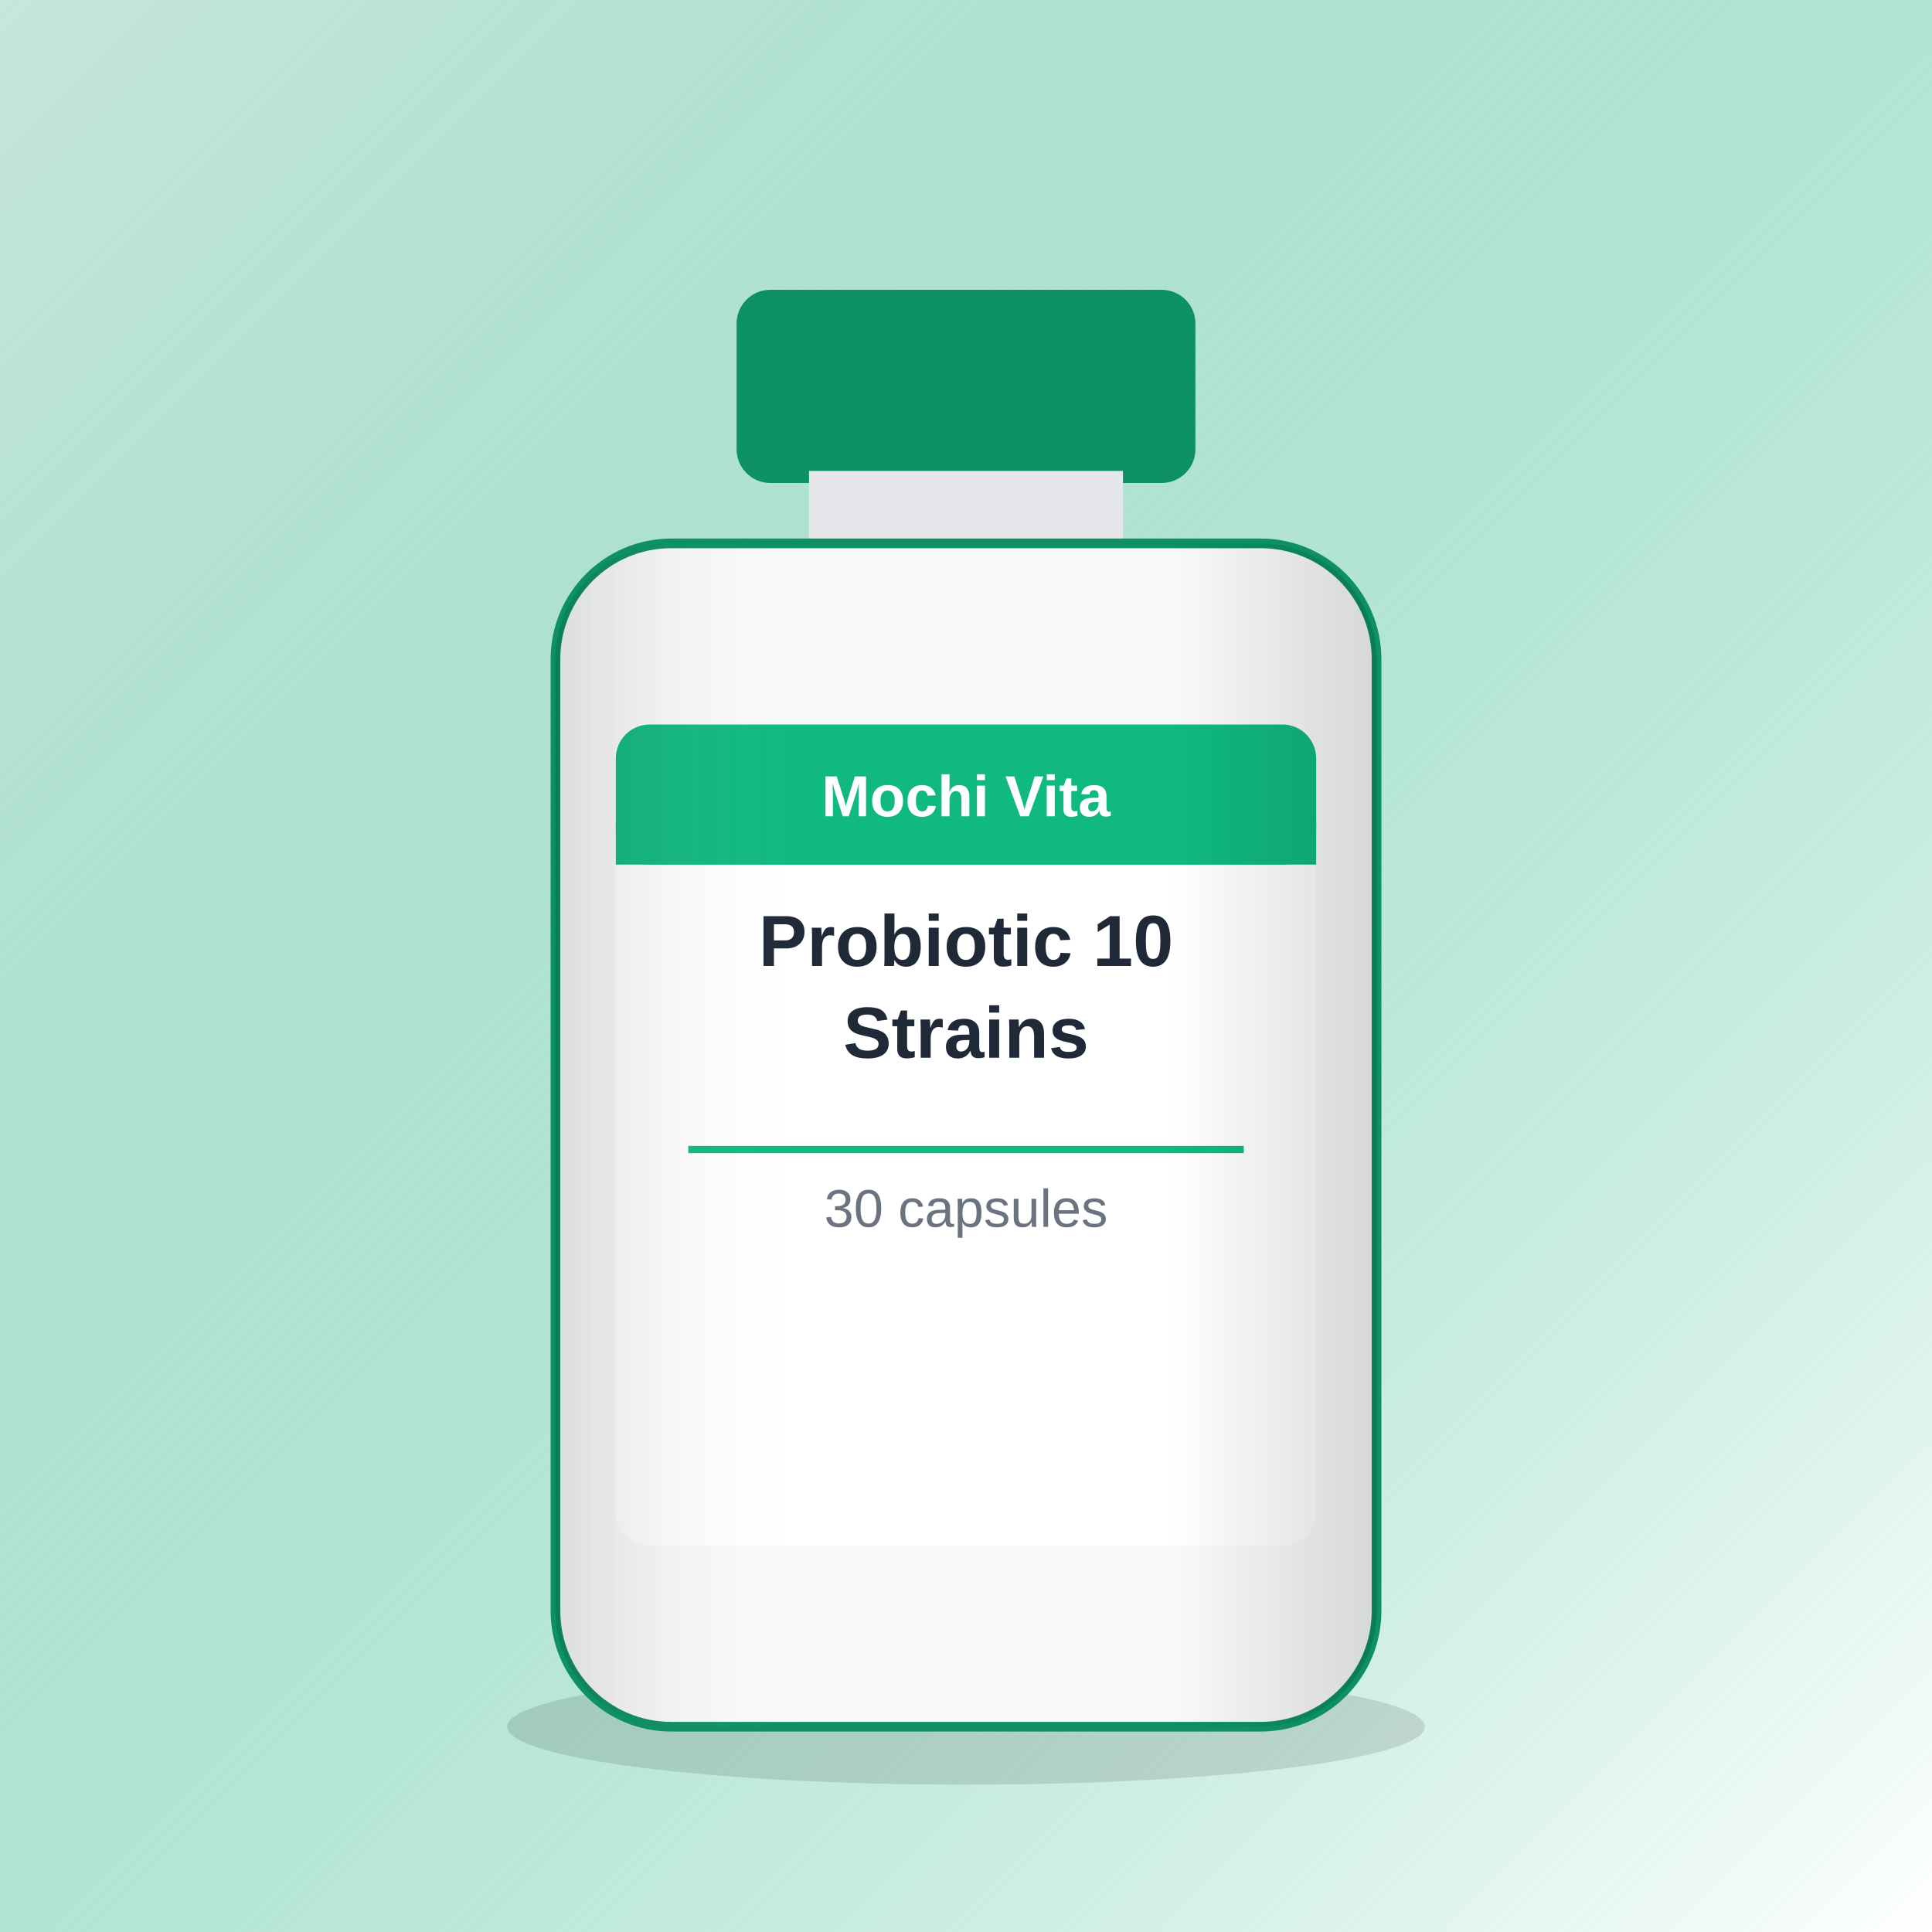
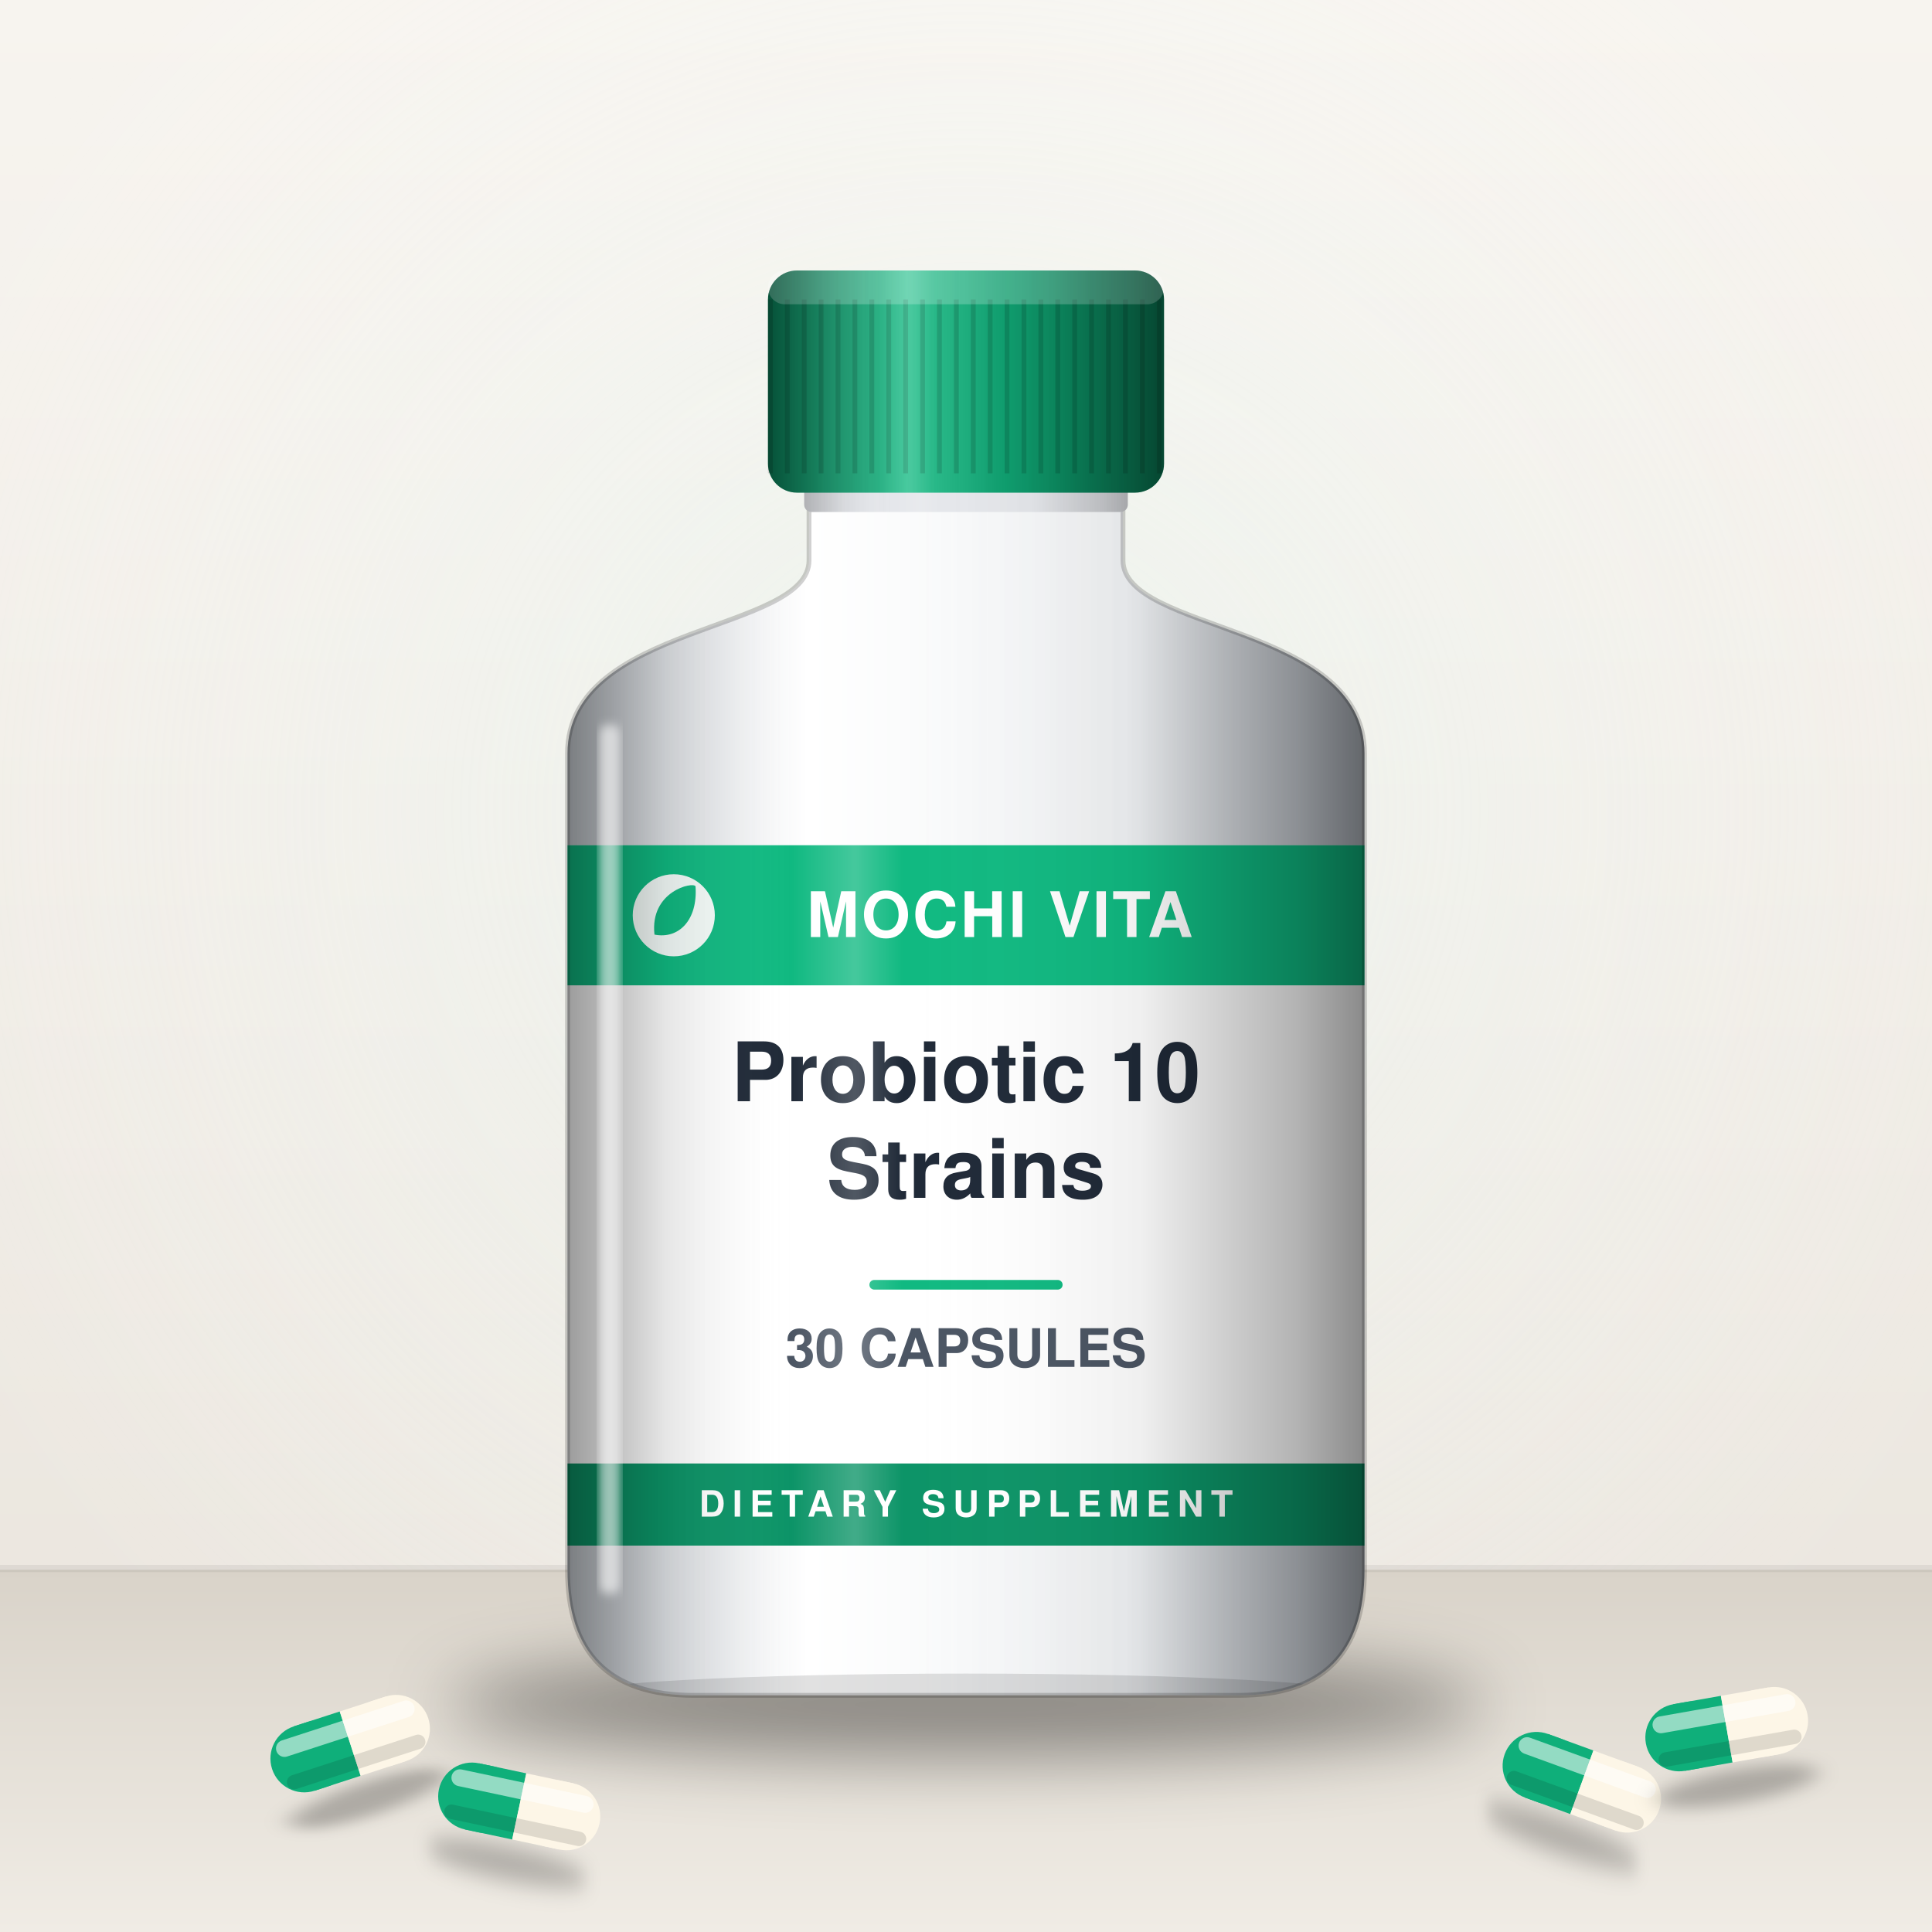
<svg xmlns="http://www.w3.org/2000/svg" viewBox="0 0 800 800" width="800" height="800" role="img" aria-label="Probiotic 10 Strains">
  <defs>
-     <linearGradient id="g" x1="0" y1="0" x2="1" y2="1">
-       <stop offset="0" stop-color="#10b981" stop-opacity=".18" />
-       <stop offset="1" stop-color="#ffffff" />
+     <linearGradient id="wall" x1="0" y1="0" x2="0" y2="1">
+       <stop offset="0" stop-color="#f7f4ef" />
+       <stop offset="1" stop-color="#e9e4dc" />
    </linearGradient>
-     <linearGradient id="s" x1="0" x2="1">
-       <stop offset="0" stop-color="#000" stop-opacity=".12" />
-       <stop offset=".3" stop-color="#fff" stop-opacity=".0" />
-       <stop offset=".75" stop-color="#000" stop-opacity=".0" />
-       <stop offset="1" stop-color="#000" stop-opacity=".14" />
+     <radialGradient id="glow" cx=".5" cy=".42" r=".6">
+       <stop offset="0" stop-color="#e7f8f2" stop-opacity=".55" />
+       <stop offset="1" stop-color="#fff" stop-opacity="0" />
+     </radialGradient>
+     <linearGradient id="floor" x1="0" y1="0" x2="0" y2="1">
+       <stop offset="0" stop-color="#d9d3c9" />
+       <stop offset="1" stop-color="#f0ece5" />
    </linearGradient>
+     <linearGradient id="cyl" x1="0" y1="0" x2="1" y2="0">
+       <stop offset="0" stop-color="#000" stop-opacity=".38" />
+       <stop offset=".12" stop-color="#000" stop-opacity=".10" />
+       <stop offset=".28" stop-color="#fff" stop-opacity=".0" />
+       <stop offset=".36" stop-color="#fff" stop-opacity=".22" />
+       <stop offset=".42" stop-color="#fff" stop-opacity=".0" />
+       <stop offset=".72" stop-color="#000" stop-opacity=".06" />
+       <stop offset=".92" stop-color="#000" stop-opacity=".30" />
+       <stop offset="1" stop-color="#000" stop-opacity=".45" />
+     </linearGradient>
+     <linearGradient id="cap" x1="0" y1="0" x2="1" y2="0">
+       <stop offset="0" stop-color="#086546" />
+       <stop offset=".35" stop-color="#33c393" />
+       <stop offset=".6" stop-color="#0d9d6d" />
+       <stop offset="1" stop-color="#085c40" />
+     </linearGradient>
+     <linearGradient id="white" x1="0" y1="0" x2="1" y2="0">
+       <stop offset="0" stop-color="#c9ced4" />
+       <stop offset=".3" stop-color="#ffffff" />
+       <stop offset=".7" stop-color="#f1f3f5" />
+       <stop offset="1" stop-color="#b9bfc7" />
+     </linearGradient>
+     <linearGradient id="amber" x1="0" y1="0" x2="1" y2="0">
+       <stop offset="0" stop-color="#5b2a06" />
+       <stop offset=".3" stop-color="#c8741f" />
+       <stop offset=".7" stop-color="#a85a12" />
+       <stop offset="1" stop-color="#4a2105" />
+     </linearGradient>
+     <radialGradient id="soft" cx=".35" cy=".3" r=".8">
+       <stop offset="0" stop-color="#ffe9a8" />
+       <stop offset=".5" stop-color="#f0a827" />
+       <stop offset="1" stop-color="#b86a0a" />
+     </radialGradient>
+     <filter id="b14" x="-30%" y="-100%" width="160%" height="300%">
+       <feGaussianBlur stdDeviation="14" />
+     </filter>
+     <filter id="b4">
+       <feGaussianBlur stdDeviation="4" />
+     </filter>
+     <filter id="b2">
+       <feGaussianBlur stdDeviation="2" />
+     </filter>
  </defs>
-   <rect width="800" height="800" fill="url(#g)" />
-   <ellipse cx="400" cy="715" rx="190" ry="24" fill="#000" opacity=".12" />
-   <rect x="305" y="120" width="190" height="80" rx="14" fill="#0c9064" />
-   <rect x="335" y="195" width="130" height="35" fill="#e5e7eb" />
-   <rect x="230" y="225" width="340" height="490" rx="48" fill="#f9fafb" stroke="#0c9064" stroke-width="4" />
-   <rect x="255" y="300" width="290" height="340" rx="14" fill="#fff" />
-   <rect x="255" y="300" width="290" height="58" rx="14" fill="#10B981" />
-   <rect x="255" y="340" width="290" height="18" fill="#10B981" />
-   <text x="400.0" y="338" text-anchor="middle" font-family="Arial,Helvetica,sans-serif" font-weight="700" font-size="24" fill="#fff">Mochi Vita</text>
-   <text x="400.0" y="400" text-anchor="middle" font-family="Arial,Helvetica,sans-serif" font-weight="700" font-size="30" fill="#1f2937">Probiotic 10</text>
-   <text x="400.0" y="438" text-anchor="middle" font-family="Arial,Helvetica,sans-serif" font-weight="700" font-size="30" fill="#1f2937">Strains</text>
-   <line x1="285" y1="476" x2="515" y2="476" stroke="#10B981" stroke-width="3" />
-   <text x="400.0" y="508" text-anchor="middle" font-family="Arial,Helvetica,sans-serif" font-size="22" fill="#6b7280">30 capsules</text>
-   <rect x="230" y="225" width="340" height="490" rx="48" fill="url(#s)" />
+   <rect width="800" height="800" fill="url(#wall)" />
+   <rect width="800" height="800" fill="url(#glow)" />
+   <rect y="650" width="800" height="150" fill="url(#floor)" />
+   <rect y="648" width="800" height="3" fill="#000" opacity=".06" />
+   <ellipse cx="400" cy="706" rx="215" ry="22" fill="#000" opacity=".38" filter="url(#b14)" />
+   <path d="M335 190 L335 232 C335 262 235 258 235 312 L235 650 Q235 702 287 702 L513 702 Q565 702 565 650 L565 312 C565 258 465 262 465 232 L465 190 Z" fill="url(#white)" />
+   <clipPath id="bc">
+     <path d="M335 190 L335 232 C335 262 235 258 235 312 L235 650 Q235 702 287 702 L513 702 Q565 702 565 650 L565 312 C565 258 465 262 465 232 L465 190 Z" />
+   </clipPath>
+   <g clip-path="url(#bc)">
+     <g>
+       <rect x="235" y="350" width="330" height="290" fill="#fff" />
+       <rect x="235" y="350" width="330" height="58" fill="#10B981" />
+       <circle cx="279" cy="379" r="17" fill="#fff" opacity=".95" />
+       <path d="M271 387 C269 369 287 365 288 367 C289 381 281 389 271 387Z" fill="#10B981" />
+       <text x="414.0" y="388" text-anchor="middle" font-family="'Helvetica Neue',Helvetica,Arial,sans-serif" font-weight="800" font-size="26" letter-spacing="1" fill="#fff">MOCHI VITA</text>
+       <text x="400.0" y="456" text-anchor="middle" font-family="'Helvetica Neue',Helvetica,Arial,sans-serif" font-weight="800" font-size="34" fill="#1f2937">Probiotic 10</text>
+       <text x="400.0" y="496" text-anchor="middle" font-family="'Helvetica Neue',Helvetica,Arial,sans-serif" font-weight="800" font-size="34" fill="#1f2937">Strains</text>
+       <rect x="360.0" y="530" width="80" height="4" rx="2" fill="#10B981" />
+       <text x="400.0" y="566" text-anchor="middle" font-family="'Helvetica Neue',Helvetica,Arial,sans-serif" font-weight="600" font-size="22" fill="#4b5563">30 CAPSULES</text>
+       <rect x="235" y="606" width="330" height="34" fill="#0c9467" />
+       <text x="400.0" y="628" text-anchor="middle" font-family="'Helvetica Neue',Helvetica,Arial,sans-serif" font-weight="700" font-size="15" letter-spacing="3" fill="#fff">DIETARY SUPPLEMENT</text>
+     </g>
+     <rect x="235" y="190" width="330" height="520" fill="url(#cyl)" />
+     <rect x="248" y="300" width="9" height="360" rx="4" fill="#fff" opacity=".6" filter="url(#b2)" />
+     <ellipse cx="400" cy="702" rx="165" ry="9" fill="#000" opacity=".12" />
+   </g>
+   <path d="M335 190 L335 232 C335 262 235 258 235 312 L235 650 Q235 702 287 702 L513 702 Q565 702 565 650 L565 312 C565 258 465 262 465 232 L465 190 Z" fill="none" stroke="#000" stroke-opacity=".18" stroke-width="2" />
+   <rect x="333" y="196" width="134" height="16" rx="3" fill="#e5e7eb" />
+   <rect x="333" y="196" width="134" height="16" rx="3" fill="url(#cyl)" opacity=".6" />
+   <rect x="318" y="112" width="164" height="92" rx="12" fill="url(#cap)" />
+   <rect x="318" y="124" width="2" height="72" fill="#000" opacity=".14" />
+   <rect x="325" y="124" width="2" height="72" fill="#000" opacity=".14" />
+   <rect x="332" y="124" width="2" height="72" fill="#000" opacity=".14" />
+   <rect x="339" y="124" width="2" height="72" fill="#000" opacity=".14" />
+   <rect x="346" y="124" width="2" height="72" fill="#000" opacity=".14" />
+   <rect x="353" y="124" width="2" height="72" fill="#000" opacity=".14" />
+   <rect x="360" y="124" width="2" height="72" fill="#000" opacity=".14" />
+   <rect x="367" y="124" width="2" height="72" fill="#000" opacity=".14" />
+   <rect x="374" y="124" width="2" height="72" fill="#000" opacity=".14" />
+   <rect x="381" y="124" width="2" height="72" fill="#000" opacity=".14" />
+   <rect x="388" y="124" width="2" height="72" fill="#000" opacity=".14" />
+   <rect x="395" y="124" width="2" height="72" fill="#000" opacity=".14" />
+   <rect x="402" y="124" width="2" height="72" fill="#000" opacity=".14" />
+   <rect x="409" y="124" width="2" height="72" fill="#000" opacity=".14" />
+   <rect x="416" y="124" width="2" height="72" fill="#000" opacity=".14" />
+   <rect x="423" y="124" width="2" height="72" fill="#000" opacity=".14" />
+   <rect x="430" y="124" width="2" height="72" fill="#000" opacity=".14" />
+   <rect x="437" y="124" width="2" height="72" fill="#000" opacity=".14" />
+   <rect x="444" y="124" width="2" height="72" fill="#000" opacity=".14" />
+   <rect x="451" y="124" width="2" height="72" fill="#000" opacity=".14" />
+   <rect x="458" y="124" width="2" height="72" fill="#000" opacity=".14" />
+   <rect x="465" y="124" width="2" height="72" fill="#000" opacity=".14" />
+   <rect x="472" y="124" width="2" height="72" fill="#000" opacity=".14" />
+   <rect x="479" y="124" width="2" height="72" fill="#000" opacity=".14" />
+   <rect x="318" y="112" width="164" height="14" rx="7" fill="#fff" opacity=".22" />
+   <rect x="318" y="112" width="164" height="92" rx="12" fill="url(#cyl)" opacity=".5" />
+   <g transform="translate(145 722) rotate(-18)">
+     <ellipse cx="0" cy="24" rx="34" ry="7" fill="#000" opacity=".25" filter="url(#b4)" />
+     <rect x="-34" y="-14" width="34" height="28" rx="14" fill="#0faf7a" />
+     <rect x="0" y="-14" width="34" height="28" rx="14" fill="#fdf6e7" />
+     <rect x="-20" y="-14" width="20" height="28" fill="#0faf7a" />
+     <rect x="0" y="-14" width="20" height="28" fill="#fdf6e7" />
+     <rect x="-30" y="-10" width="60" height="7" rx="3.5" fill="#fff" opacity=".55" />
+     <rect x="-30" y="5" width="60" height="6" rx="3" fill="#000" opacity=".12" />
+   </g>
+   <g transform="translate(215 748) rotate(12)">
+     <ellipse cx="0" cy="24" rx="34" ry="7" fill="#000" opacity=".25" filter="url(#b4)" />
+     <rect x="-34" y="-14" width="34" height="28" rx="14" fill="#0faf7a" />
+     <rect x="0" y="-14" width="34" height="28" rx="14" fill="#fdf6e7" />
+     <rect x="-20" y="-14" width="20" height="28" fill="#0faf7a" />
+     <rect x="0" y="-14" width="20" height="28" fill="#fdf6e7" />
+     <rect x="-30" y="-10" width="60" height="7" rx="3.5" fill="#fff" opacity=".55" />
+     <rect x="-30" y="5" width="60" height="6" rx="3" fill="#000" opacity=".12" />
+   </g>
+   <g transform="translate(655 738) rotate(20)">
+     <ellipse cx="0" cy="24" rx="34" ry="7" fill="#000" opacity=".25" filter="url(#b4)" />
+     <rect x="-34" y="-14" width="34" height="28" rx="14" fill="#0faf7a" />
+     <rect x="0" y="-14" width="34" height="28" rx="14" fill="#fdf6e7" />
+     <rect x="-20" y="-14" width="20" height="28" fill="#0faf7a" />
+     <rect x="0" y="-14" width="20" height="28" fill="#fdf6e7" />
+     <rect x="-30" y="-10" width="60" height="7" rx="3.5" fill="#fff" opacity=".55" />
+     <rect x="-30" y="5" width="60" height="6" rx="3" fill="#000" opacity=".12" />
+   </g>
+   <g transform="translate(715 716) rotate(-10)">
+     <ellipse cx="0" cy="24" rx="34" ry="7" fill="#000" opacity=".25" filter="url(#b4)" />
+     <rect x="-34" y="-14" width="34" height="28" rx="14" fill="#0faf7a" />
+     <rect x="0" y="-14" width="34" height="28" rx="14" fill="#fdf6e7" />
+     <rect x="-20" y="-14" width="20" height="28" fill="#0faf7a" />
+     <rect x="0" y="-14" width="20" height="28" fill="#fdf6e7" />
+     <rect x="-30" y="-10" width="60" height="7" rx="3.5" fill="#fff" opacity=".55" />
+     <rect x="-30" y="5" width="60" height="6" rx="3" fill="#000" opacity=".12" />
+   </g>
</svg>
